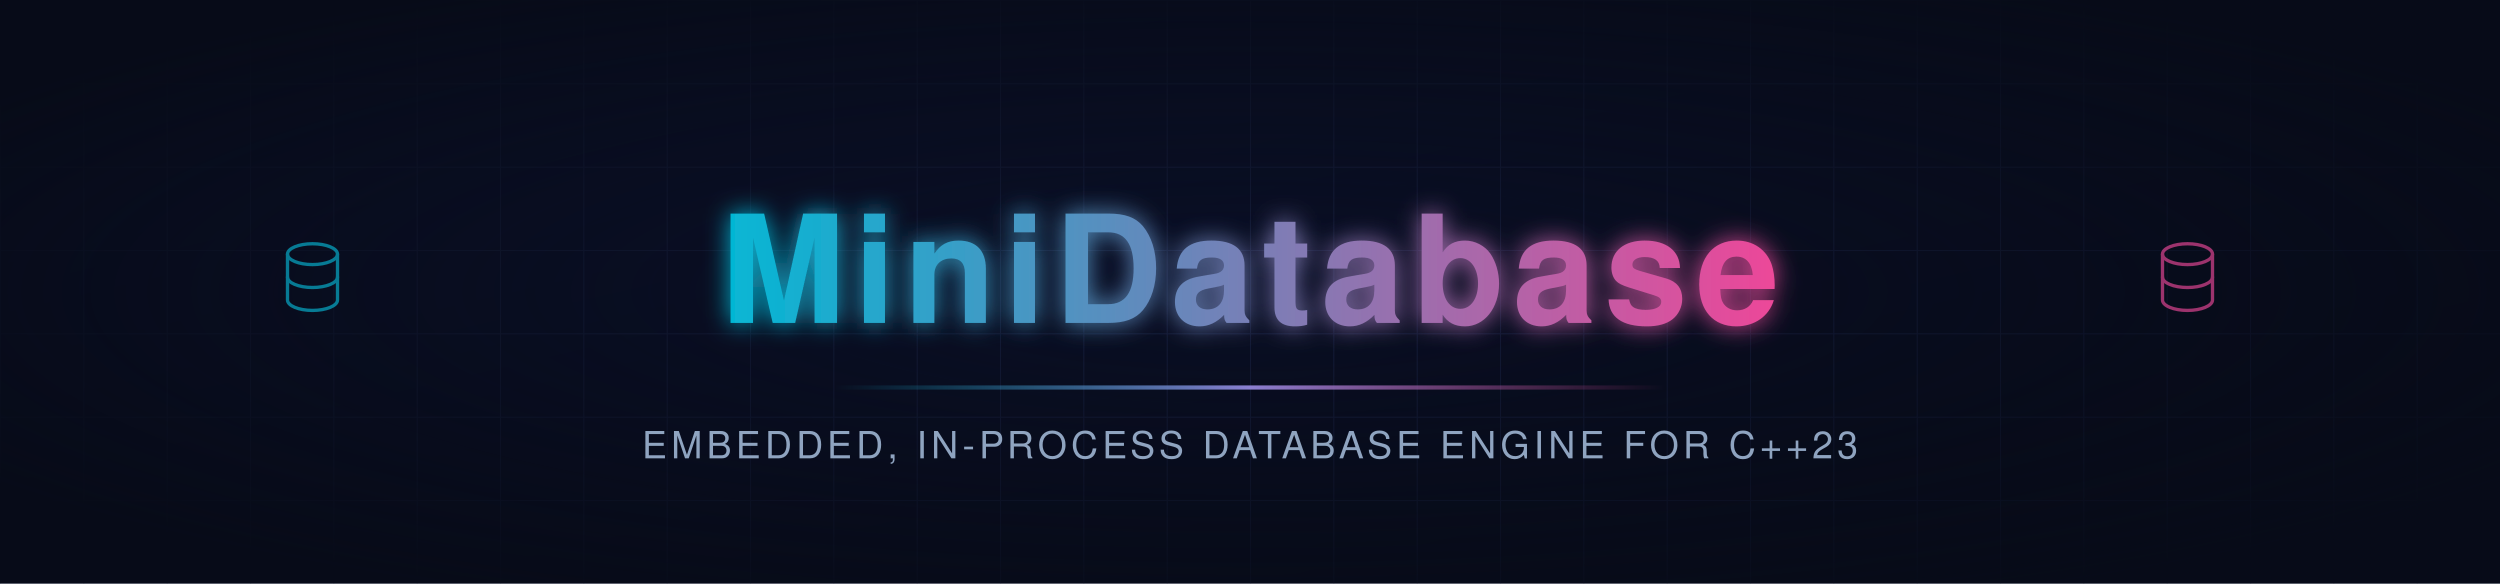
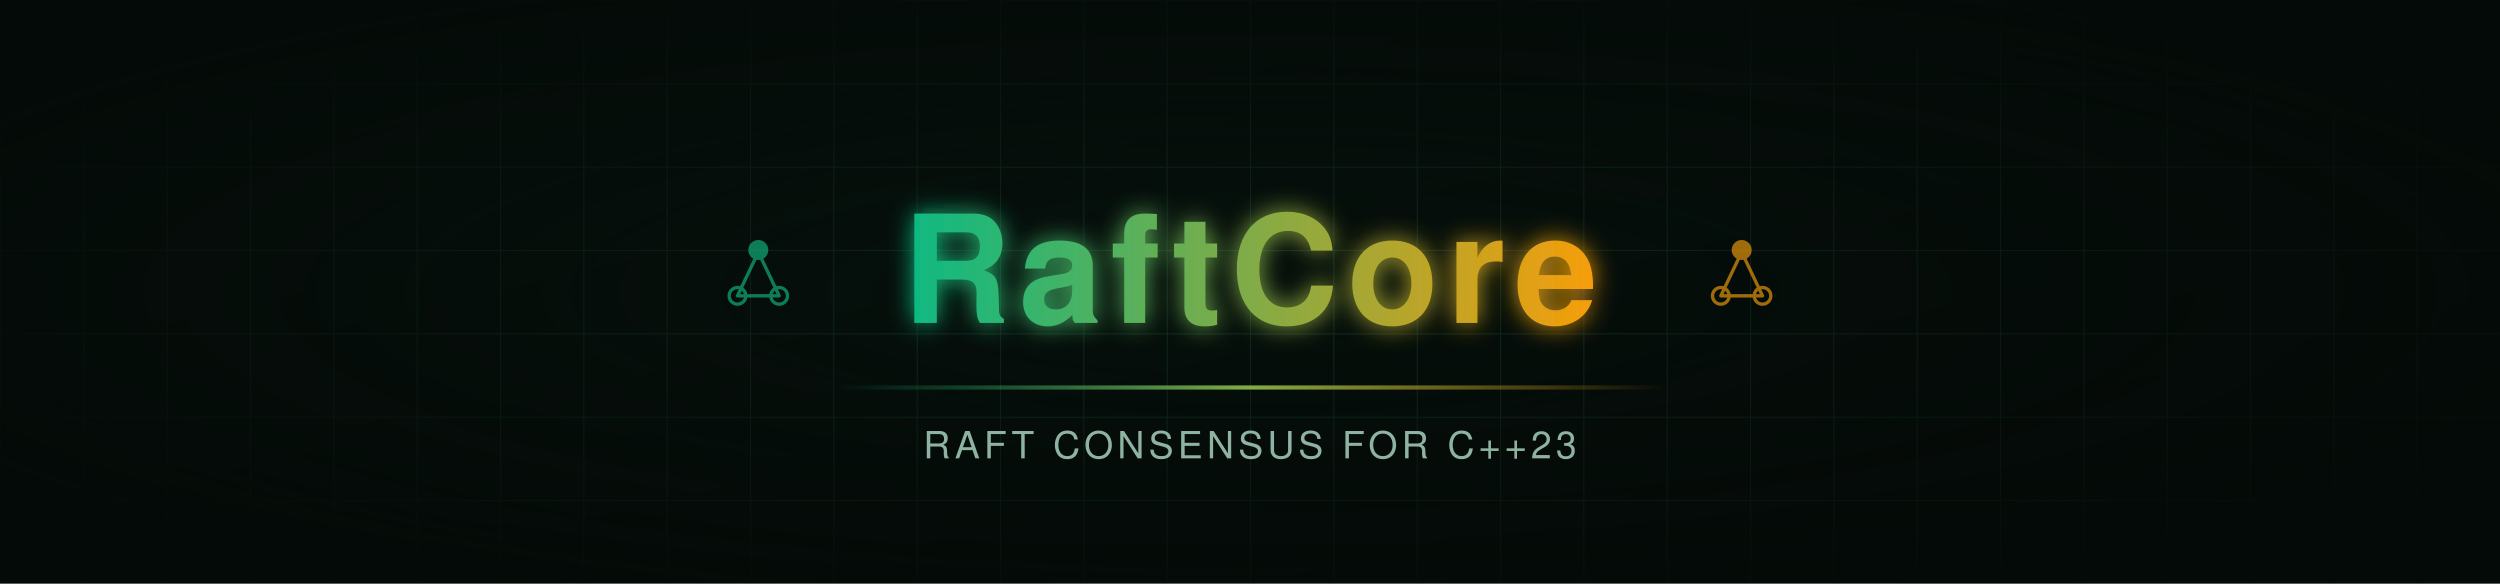
- <svg xmlns="http://www.w3.org/2000/svg" width="1200" height="280" viewBox="0 0 1200 280" role="img" aria-label="MiniDatabase">
+ <svg xmlns="http://www.w3.org/2000/svg" width="1200" height="280" viewBox="0 0 1200 280" role="img" aria-label="RaftCore">
  <defs>
    <linearGradient id="bg" x1="0%" y1="0%" x2="100%" y2="100%">
-       <stop offset="0%" stop-color="#0B1130" />
-       <stop offset="100%" stop-color="#070B18" />
+       <stop offset="0%" stop-color="#07140F" />
+       <stop offset="100%" stop-color="#040A07" />
    </linearGradient>
    <linearGradient id="titleGradient" x1="0%" y1="0%" x2="100%" y2="0%">
-       <stop offset="0%" stop-color="#06B6D4" />
-       <stop offset="100%" stop-color="#EC4899" />
+       <stop offset="0%" stop-color="#10B981" />
+       <stop offset="100%" stop-color="#F59E0B" />
    </linearGradient>
    <linearGradient id="lineGradient" x1="0%" y1="0%" x2="100%" y2="0%">
-       <stop offset="0%" stop-color="#06B6D4" stop-opacity="0" />
-       <stop offset="50%" stop-color="#8B7FD0" stop-opacity="1" />
-       <stop offset="100%" stop-color="#EC4899" stop-opacity="0" />
+       <stop offset="0%" stop-color="#10B981" stop-opacity="0" />
+       <stop offset="50%" stop-color="#82AB46" stop-opacity="1" />
+       <stop offset="100%" stop-color="#F59E0B" stop-opacity="0" />
    </linearGradient>
    <filter id="glow" x="-50%" y="-50%" width="200%" height="200%">
      <feGaussianBlur stdDeviation="6" result="blur" />
      <feMerge>
        <feMergeNode in="blur" />
        <feMergeNode in="SourceGraphic" />
      </feMerge>
    </filter>
    <pattern id="grid" width="40" height="40" patternUnits="userSpaceOnUse">
-       <path d="M 40 0 L 0 0 0 40" fill="none" stroke="#141C3A" stroke-width="1" />
+       <path d="M 40 0 L 0 0 0 40" fill="none" stroke="#0F2A20" stroke-width="1" />
    </pattern>
    <radialGradient id="fade" cx="50%" cy="50%" r="60%">
-       <stop offset="0%" stop-color="#070B18" stop-opacity="0" />
-       <stop offset="100%" stop-color="#070B18" stop-opacity="1" />
+       <stop offset="0%" stop-color="#040A07" stop-opacity="0" />
+       <stop offset="100%" stop-color="#040A07" stop-opacity="1" />
    </radialGradient>
  </defs>
  <rect width="1200" height="280" fill="url(#bg)" />
  <rect width="1200" height="280" fill="url(#grid)" />
  <rect width="1200" height="280" fill="url(#fade)" />
-   <g transform="translate(136,116)" fill="none" stroke="#06B6D4" stroke-width="1.6" opacity="0.65" stroke-linecap="round">
-     <ellipse cx="14" cy="6" rx="12" ry="5" />
-     <path d="M2 6 V28 A12 5 0 0 0 26 28 V6" />
-     <path d="M2 17 A12 5 0 0 0 26 17" />
+   <g transform="translate(350,114)" fill="none" stroke="#10B981" stroke-width="1.6" opacity="0.65" stroke-linecap="round">
+     <path d="M14 7 L4 28 M14 7 L24 28 M4 28 L24 28" />
+     <circle cx="14" cy="6" r="4" fill="#10B981" />
+     <circle cx="4" cy="28" r="4" />
+     <circle cx="24" cy="28" r="4" />
  </g>
-   <g transform="translate(1036,116)" fill="none" stroke="#EC4899" stroke-width="1.6" opacity="0.65" stroke-linecap="round">
-     <ellipse cx="14" cy="6" rx="12" ry="5" />
-     <path d="M2 6 V28 A12 5 0 0 0 26 28 V6" />
-     <path d="M2 17 A12 5 0 0 0 26 17" />
+   <g transform="translate(822,114)" fill="none" stroke="#F59E0B" stroke-width="1.6" opacity="0.65" stroke-linecap="round">
+     <path d="M14 7 L4 28 M14 7 L24 28 M4 28 L24 28" />
+     <circle cx="14" cy="6" r="4" fill="#F59E0B" />
+     <circle cx="4" cy="28" r="4" />
+     <circle cx="24" cy="28" r="4" />
  </g>
-   <text x="600" y="155" text-anchor="middle" font-family="'Segoe UI', Helvetica, Arial, sans-serif" font-size="72" font-weight="700" letter-spacing="4" fill="url(#titleGradient)" filter="url(#glow)">MiniDatabase</text>
+   <text x="600" y="155" text-anchor="middle" font-family="'Segoe UI', Helvetica, Arial, sans-serif" font-size="72" font-weight="700" letter-spacing="4" fill="url(#titleGradient)" filter="url(#glow)">RaftCore</text>
  <rect x="400" y="185" width="400" height="2" fill="url(#lineGradient)" />
-   <text x="600" y="220" text-anchor="middle" font-family="'Segoe UI', Helvetica, Arial, sans-serif" font-size="18" letter-spacing="2" fill="#8FA4C0">EMBEDDED, IN-PROCESS DATABASE ENGINE FOR C++23</text>
+   <text x="600" y="220" text-anchor="middle" font-family="'Segoe UI', Helvetica, Arial, sans-serif" font-size="18" letter-spacing="2" fill="#8FB3A3">RAFT CONSENSUS FOR C++23</text>
</svg>
